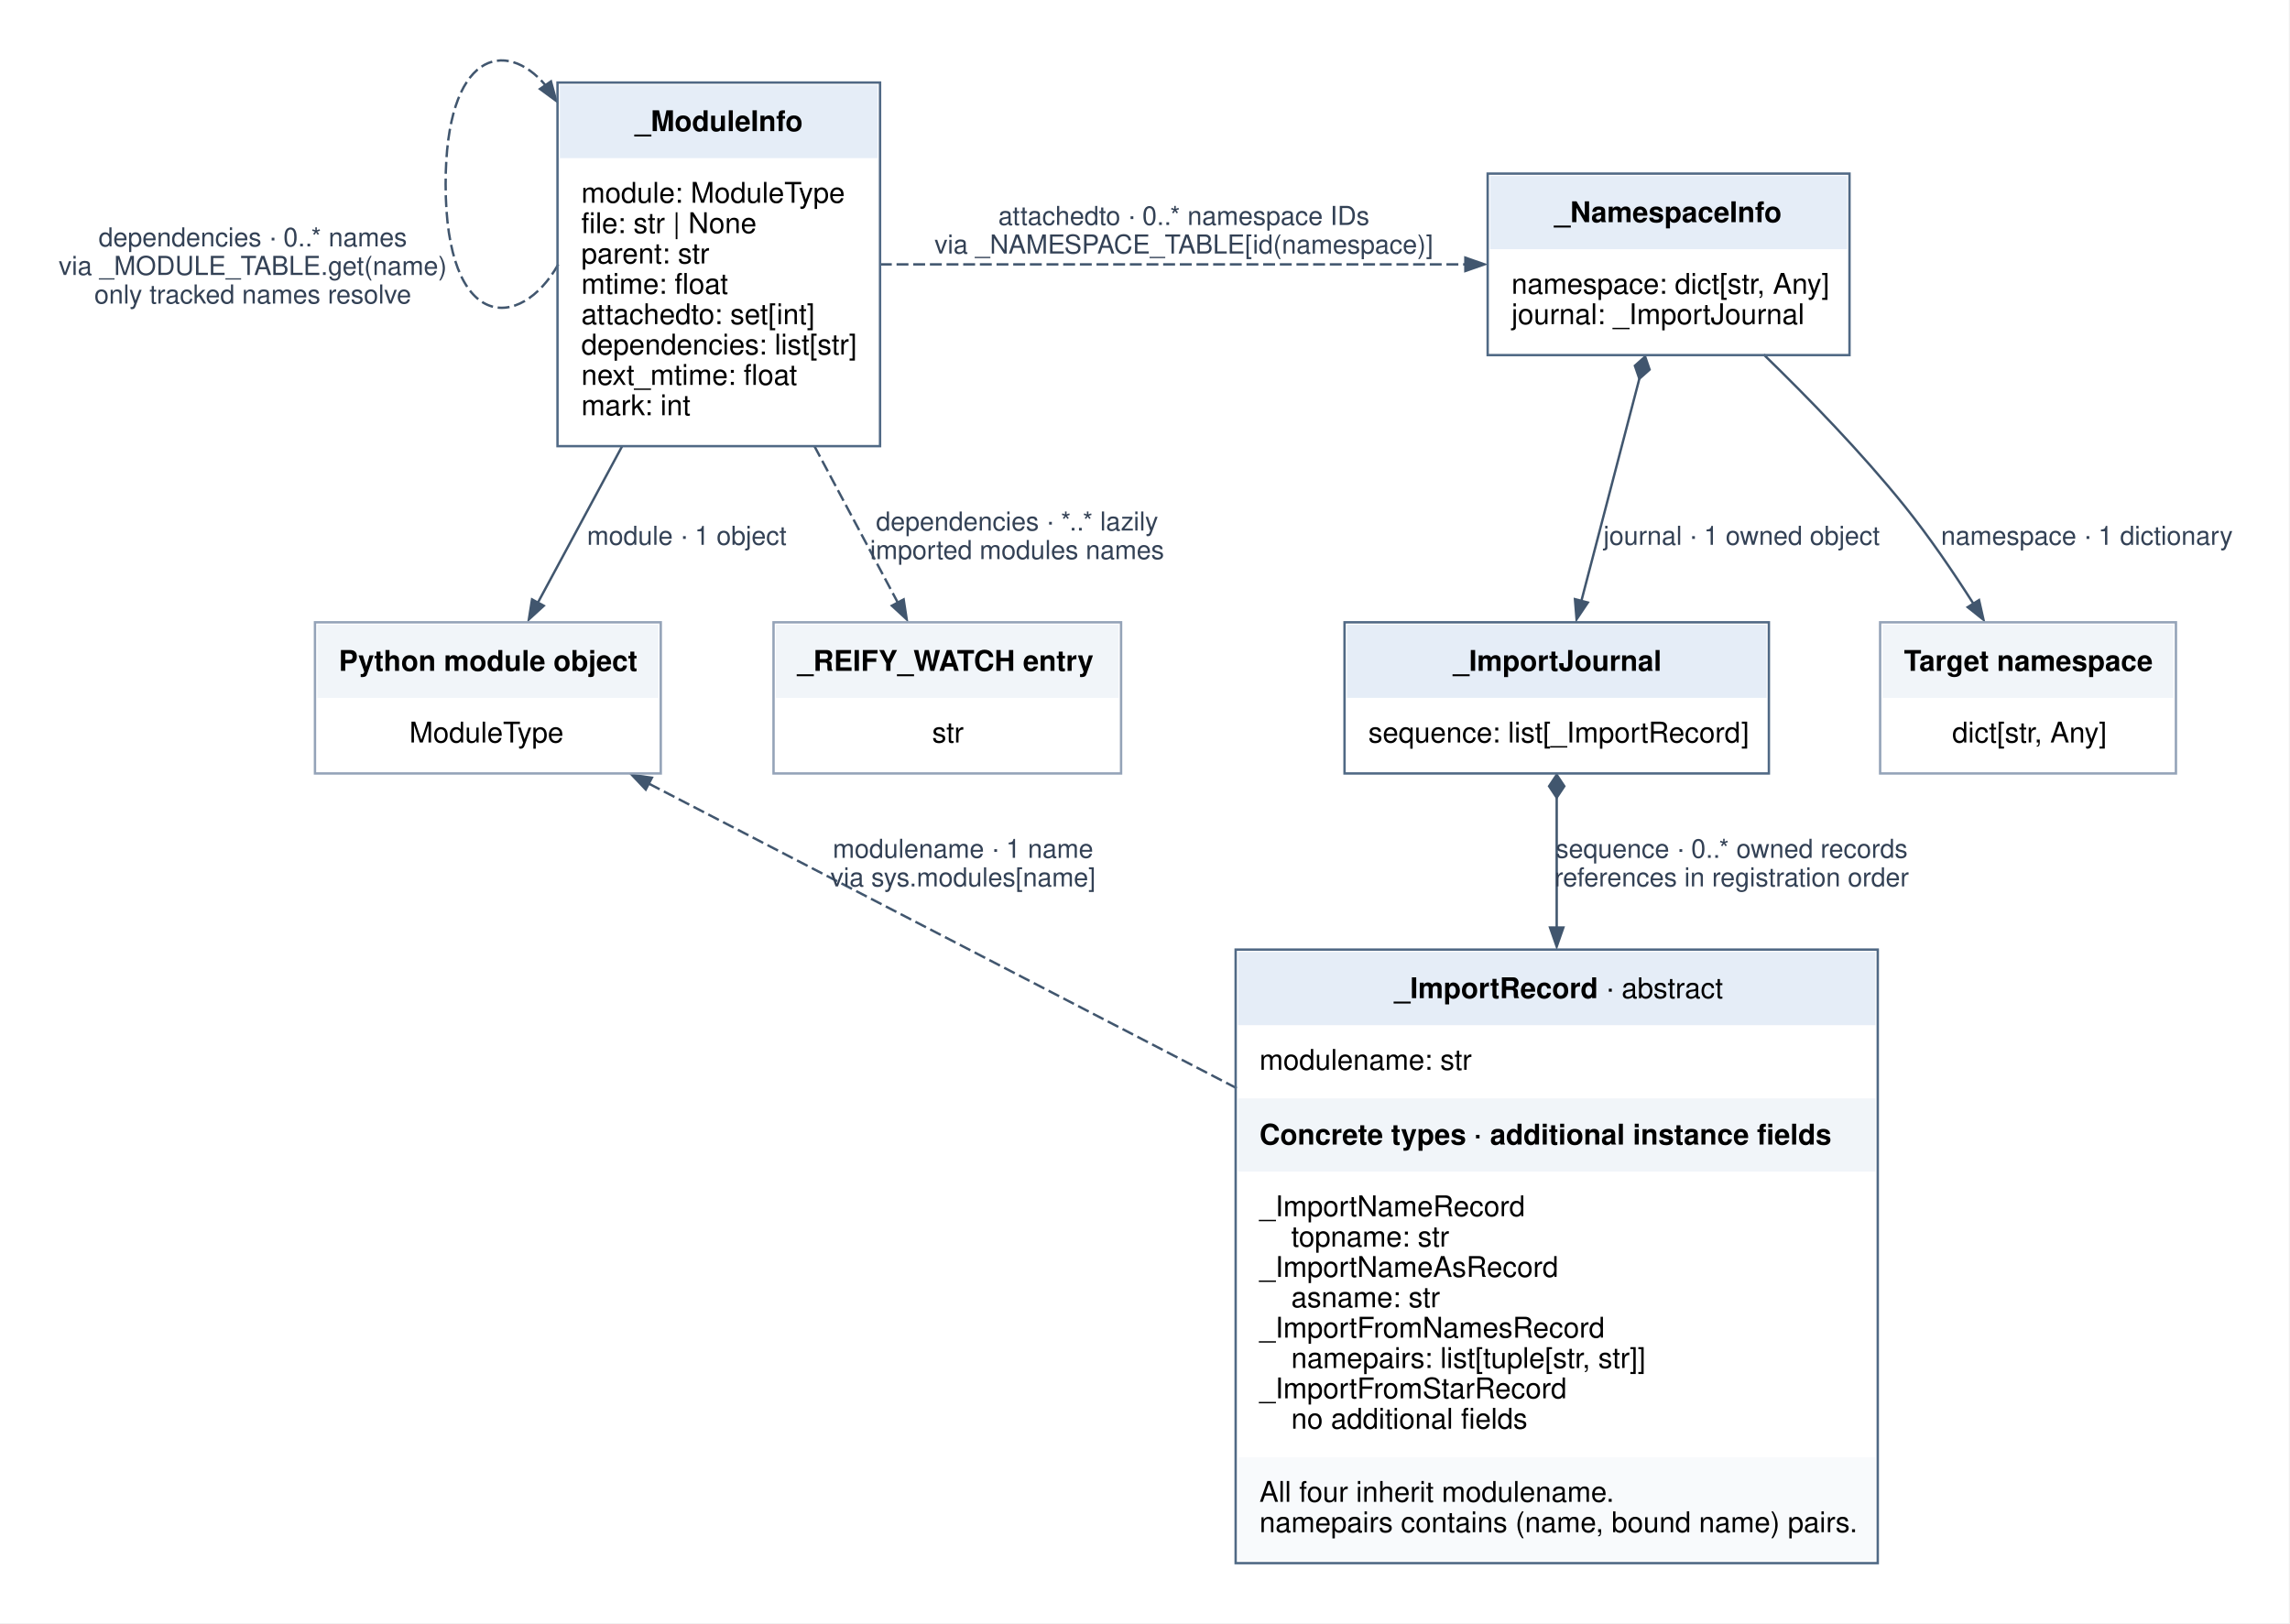
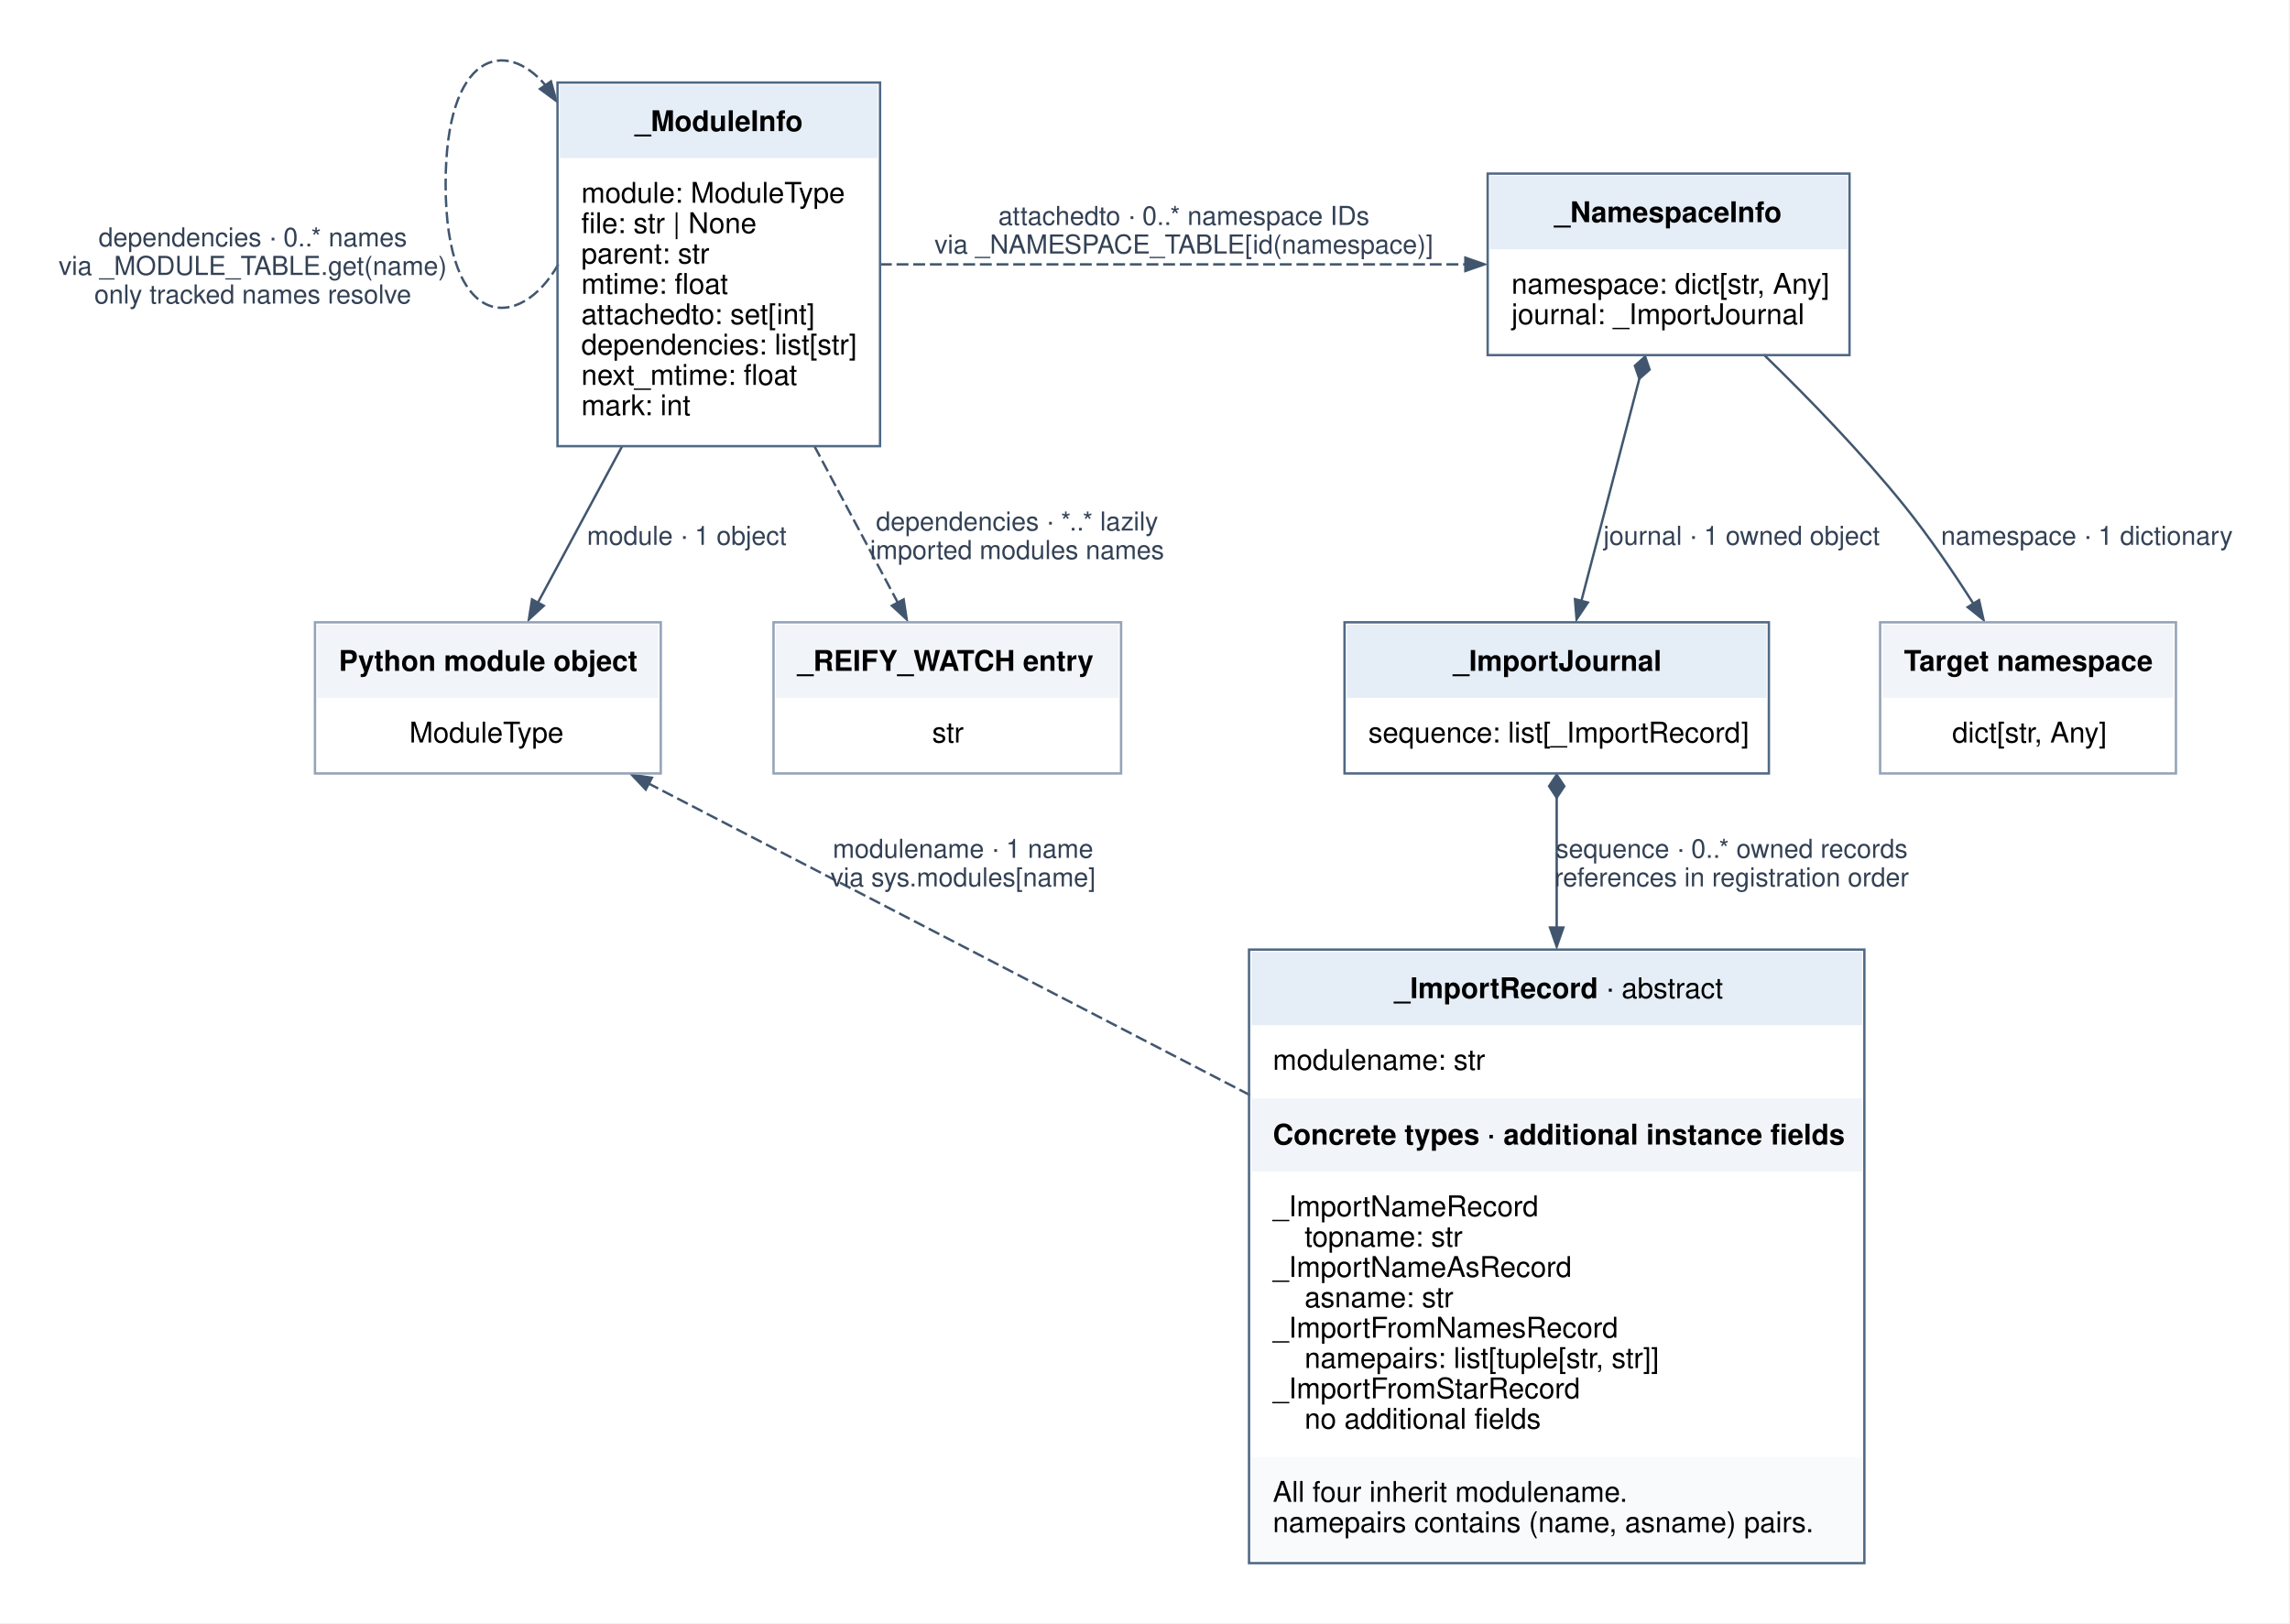
<svg xmlns="http://www.w3.org/2000/svg" width="962pt" height="682pt" viewBox="0.00 0.00 962.00 682.00">
  <g id="graph0" class="graph" transform="scale(1 1) rotate(0) translate(25.2 656.68)">
    <polygon fill="white" stroke="none" points="-25.2,25.2 -25.2,-656.68 936.3,-656.68 936.3,25.2 -25.2,25.2" />
    <g id="edge2" class="edge">
      <path fill="none" stroke="#41566e" stroke-dasharray="5,2" d="M209.33,-545.62C193.33,-517.28 162,-517.28 162,-579.34 162,-635.09 187.29,-640.75 204.03,-620.77" />
      <polygon fill="#41566e" stroke="#41566e" points="206.25,-622.48 208.47,-614.29 201.64,-619.31 206.25,-622.48" />
      <text xml:space="preserve" text-anchor="middle" x="81" y="-553.17" font-family="Helvetica,sans-Serif" font-size="11.00" fill="#334155">dependencies · 0..* names</text>
      <text xml:space="preserve" text-anchor="middle" x="81" y="-541.17" font-family="Helvetica,sans-Serif" font-size="11.00" fill="#334155">via _MODULE_TABLE.get(name)</text>
      <text xml:space="preserve" text-anchor="middle" x="81" y="-529.17" font-family="Helvetica,sans-Serif" font-size="11.00" fill="#334155">only tracked names resolve</text>
    </g>
    <g id="edge1" class="edge">
      <path fill="none" stroke="#41566e" stroke-dasharray="5,2" d="M344.43,-545.62C412.34,-545.62 517.14,-545.62 590.64,-545.62" />
      <polygon fill="#41566e" stroke="#41566e" points="590.38,-548.43 598.38,-545.63 590.38,-542.83 590.38,-548.43" />
      <text xml:space="preserve" text-anchor="middle" x="472.12" y="-562.17" font-family="Helvetica,sans-Serif" font-size="11.00" fill="#334155">attachedto · 0..* namespace IDs</text>
      <text xml:space="preserve" text-anchor="middle" x="472.12" y="-550.17" font-family="Helvetica,sans-Serif" font-size="11.00" fill="#334155">via _NAMESPACE_TABLE[id(namespace)]</text>
    </g>
    <g id="edge3" class="edge">
      <path fill="none" stroke="#41566e" d="M236.18,-469.28C223.97,-446.61 211.07,-422.65 200.69,-403.38" />
      <polygon fill="#41566e" stroke="#41566e" points="203.23,-402.2 196.97,-396.48 198.3,-404.86 203.23,-402.2" />
      <text xml:space="preserve" text-anchor="middle" x="263.32" y="-427.8" font-family="Helvetica,sans-Serif" font-size="11.00" fill="#334155">module · 1 object</text>
    </g>
    <g id="edge8" class="edge">
      <path fill="none" stroke="#41566e" stroke-dasharray="5,2" d="M316.91,-469.28C328.99,-446.61 341.76,-422.65 352.03,-403.38" />
      <polygon fill="#41566e" stroke="#41566e" points="354.41,-404.86 355.7,-396.49 349.47,-402.23 354.41,-404.86" />
      <text xml:space="preserve" text-anchor="middle" x="402.07" y="-433.8" font-family="Helvetica,sans-Serif" font-size="11.00" fill="#334155">dependencies · *..* lazily</text>
      <text xml:space="preserve" text-anchor="middle" x="402.07" y="-421.8" font-family="Helvetica,sans-Serif" font-size="11.00" fill="#334155">imported modules names</text>
    </g>
    <g id="edge5" class="edge">
      <path fill="none" stroke="#41566e" d="M663.48,-497.6C655.89,-468.51 646.26,-431.59 639.06,-404.02" />
      <polygon fill="#41566e" stroke="#41566e" points="663.47,-497.58 667.78,-501.41 665.9,-506.87 661.59,-503.03 663.47,-497.58" />
      <polygon fill="#41566e" stroke="#41566e" points="641.83,-403.55 637.1,-396.52 636.42,-404.97 641.83,-403.55" />
      <text xml:space="preserve" text-anchor="middle" x="706.44" y="-427.8" font-family="Helvetica,sans-Serif" font-size="11.00" fill="#334155">journal · 1 owned object</text>
    </g>
    <g id="edge4" class="edge">
      <path fill="none" stroke="#41566e" d="M715.73,-507.71C734.56,-489.43 756.78,-466.55 774.75,-444.25 785.15,-431.34 795.39,-416.3 803.99,-402.78" />
      <polygon fill="#41566e" stroke="#41566e" points="806.17,-404.58 808.05,-396.31 801.42,-401.6 806.17,-404.58" />
      <text xml:space="preserve" text-anchor="middle" x="851.48" y="-427.8" font-family="Helvetica,sans-Serif" font-size="11.00" fill="#334155">namespace · 1 dictionary</text>
    </g>
    <g id="edge6" class="edge">
      <path fill="none" stroke="#41566e" d="M628.75,-321.6C628.75,-305.84 628.75,-286.83 628.75,-266.99" />
      <polygon fill="#41566e" stroke="#41566e" points="628.75,-321.59 631.95,-326.39 628.75,-331.19 625.55,-326.39 628.75,-321.59" />
      <polygon fill="#41566e" stroke="#41566e" points="631.55,-267.02 628.75,-259.02 625.95,-267.02 631.55,-267.02" />
      <text xml:space="preserve" text-anchor="middle" x="702.25" y="-296.3" font-family="Helvetica,sans-Serif" font-size="11.00" fill="#334155">sequence · 0..* owned records</text>
      <text xml:space="preserve" text-anchor="middle" x="702.25" y="-284.3" font-family="Helvetica,sans-Serif" font-size="11.00" fill="#334155">references in registration order</text>
    </g>
    <g id="edge7" class="edge">
-       <path fill="none" stroke="#41566e" stroke-dasharray="5,2" d="M494.31,-199.53C412.76,-241.78 312.2,-293.88 247.07,-327.62" />
+       <path fill="none" stroke="#41566e" stroke-dasharray="5,2" d="M499.91,-196.62C417.49,-239.33 313.89,-293 247.25,-327.53" />
      <polygon fill="#41566e" stroke="#41566e" points="246.07,-324.99 240.25,-331.15 248.65,-329.96 246.07,-324.99" />
      <text xml:space="preserve" text-anchor="middle" x="379.36" y="-296.3" font-family="Helvetica,sans-Serif" font-size="11.00" fill="#334155">modulename · 1 name</text>
      <text xml:space="preserve" text-anchor="middle" x="379.36" y="-284.3" font-family="Helvetica,sans-Serif" font-size="11.00" fill="#334155">via sys.modules[name]</text>
    </g>
    <g id="node1" class="node">
      <polygon fill="#e5edf7" stroke="none" points="210,-590.25 210,-621 343.5,-621 343.5,-590.25 210,-590.25" />
      <text xml:space="preserve" text-anchor="start" x="241.5" y="-601.6" font-family="Helvetica,sans-Serif" font-weight="bold" font-size="12.00">_ModuleInfo</text>
      <text xml:space="preserve" text-anchor="start" x="219" y="-571.5" font-family="Helvetica,sans-Serif" font-size="12.00">module: ModuleType</text>
      <text xml:space="preserve" text-anchor="start" x="219" y="-558.75" font-family="Helvetica,sans-Serif" font-size="12.00">file: str | None</text>
      <text xml:space="preserve" text-anchor="start" x="219" y="-546" font-family="Helvetica,sans-Serif" font-size="12.00">parent: str</text>
      <text xml:space="preserve" text-anchor="start" x="219" y="-533.25" font-family="Helvetica,sans-Serif" font-size="12.00">mtime: float</text>
      <text xml:space="preserve" text-anchor="start" x="219" y="-520.5" font-family="Helvetica,sans-Serif" font-size="12.00">attachedto: set[int]</text>
      <text xml:space="preserve" text-anchor="start" x="219" y="-507.75" font-family="Helvetica,sans-Serif" font-size="12.00">dependencies: list[str]</text>
      <text xml:space="preserve" text-anchor="start" x="219" y="-495" font-family="Helvetica,sans-Serif" font-size="12.00">next_mtime: float</text>
      <text xml:space="preserve" text-anchor="start" x="219" y="-482.25" font-family="Helvetica,sans-Serif" font-size="12.00">mark: int</text>
      <polygon fill="none" stroke="#506985" points="209,-469.25 209,-622 344.5,-622 344.5,-469.25 209,-469.25" />
    </g>
    <g id="node2" class="node">
      <polygon fill="#e5edf7" stroke="none" points="600.75,-552 600.75,-582.75 750.75,-582.75 750.75,-552 600.75,-552" />
      <text xml:space="preserve" text-anchor="start" x="627.75" y="-563.35" font-family="Helvetica,sans-Serif" font-weight="bold" font-size="12.00">_NamespaceInfo</text>
      <text xml:space="preserve" text-anchor="start" x="609.75" y="-533.25" font-family="Helvetica,sans-Serif" font-size="12.00">namespace: dict[str, Any]</text>
      <text xml:space="preserve" text-anchor="start" x="609.75" y="-520.5" font-family="Helvetica,sans-Serif" font-size="12.00">journal: _ImportJournal</text>
      <polygon fill="none" stroke="#506985" points="599.75,-507.5 599.75,-583.75 751.75,-583.75 751.75,-507.5 599.75,-507.5" />
    </g>
    <g id="node3" class="node">
      <polygon fill="#e5edf7" stroke="none" points="540.62,-363.5 540.62,-394.25 716.88,-394.25 716.88,-363.5 540.62,-363.5" />
      <text xml:space="preserve" text-anchor="start" x="585.25" y="-374.85" font-family="Helvetica,sans-Serif" font-weight="bold" font-size="12.00">_ImportJournal</text>
      <text xml:space="preserve" text-anchor="start" x="549.62" y="-344.75" font-family="Helvetica,sans-Serif" font-size="12.00">sequence: list[_ImportRecord]</text>
      <polygon fill="none" stroke="#506985" points="539.62,-331.75 539.62,-395.25 717.88,-395.25 717.88,-331.75 539.62,-331.75" />
    </g>
    <g id="node4" class="node">
-       <polygon fill="#e5edf7" stroke="none" points="494.88,-226 494.88,-256.75 762.62,-256.75 762.62,-226 494.88,-226" />
+       <polygon fill="#e5edf7" stroke="none" points="500.5,-226 500.5,-256.75 757,-256.75 757,-226 500.5,-226" />
      <text xml:space="preserve" text-anchor="start" x="560.5" y="-237.35" font-family="Helvetica,sans-Serif" font-weight="bold" font-size="12.00">_ImportRecord</text>
      <text xml:space="preserve" text-anchor="start" x="646" y="-237.35" font-family="Helvetica,sans-Serif" font-size="12.00"> · abstract</text>
-       <text xml:space="preserve" text-anchor="start" x="503.88" y="-207.25" font-family="Helvetica,sans-Serif" font-size="12.00">modulename: str</text>
-       <polygon fill="#f1f5f9" stroke="none" points="494.88,-164.5 494.88,-195.25 762.62,-195.25 762.62,-164.5 494.88,-164.5" />
-       <text xml:space="preserve" text-anchor="start" x="503.88" y="-175.85" font-family="Helvetica,sans-Serif" font-weight="bold" font-size="12.00">Concrete types · additional instance fields</text>
-       <text xml:space="preserve" text-anchor="start" x="503.88" y="-145.75" font-family="Helvetica,sans-Serif" font-size="12.00">_ImportNameRecord</text>
-       <text xml:space="preserve" text-anchor="start" x="503.88" y="-133" font-family="Helvetica,sans-Serif" font-size="12.00">    topname: str</text>
-       <text xml:space="preserve" text-anchor="start" x="503.88" y="-120.25" font-family="Helvetica,sans-Serif" font-size="12.00">_ImportNameAsRecord</text>
-       <text xml:space="preserve" text-anchor="start" x="503.88" y="-107.5" font-family="Helvetica,sans-Serif" font-size="12.00">    asname: str</text>
-       <text xml:space="preserve" text-anchor="start" x="503.88" y="-94.75" font-family="Helvetica,sans-Serif" font-size="12.00">_ImportFromNamesRecord</text>
-       <text xml:space="preserve" text-anchor="start" x="503.88" y="-82" font-family="Helvetica,sans-Serif" font-size="12.00">    namepairs: list[tuple[str, str]]</text>
-       <text xml:space="preserve" text-anchor="start" x="503.88" y="-69.25" font-family="Helvetica,sans-Serif" font-size="12.00">_ImportFromStarRecord</text>
-       <text xml:space="preserve" text-anchor="start" x="503.88" y="-56.5" font-family="Helvetica,sans-Serif" font-size="12.00">    no additional fields</text>
-       <polygon fill="#f8fafc" stroke="none" points="494.88,-1 494.88,-44.5 762.62,-44.5 762.62,-1 494.88,-1" />
-       <text xml:space="preserve" text-anchor="start" x="503.88" y="-25.75" font-family="Helvetica,sans-Serif" font-size="12.00">All four inherit modulename.</text>
-       <text xml:space="preserve" text-anchor="start" x="503.88" y="-13" font-family="Helvetica,sans-Serif" font-size="12.00">namepairs contains (name, bound name) pairs.</text>
-       <polygon fill="none" stroke="#506985" points="493.88,0 493.88,-257.75 763.62,-257.75 763.62,0 493.88,0" />
+       <text xml:space="preserve" text-anchor="start" x="509.5" y="-207.25" font-family="Helvetica,sans-Serif" font-size="12.00">modulename: str</text>
+       <polygon fill="#f1f5f9" stroke="none" points="500.5,-164.5 500.5,-195.25 757,-195.25 757,-164.5 500.5,-164.5" />
+       <text xml:space="preserve" text-anchor="start" x="509.5" y="-175.85" font-family="Helvetica,sans-Serif" font-weight="bold" font-size="12.00">Concrete types · additional instance fields</text>
+       <text xml:space="preserve" text-anchor="start" x="509.5" y="-145.75" font-family="Helvetica,sans-Serif" font-size="12.00">_ImportNameRecord</text>
+       <text xml:space="preserve" text-anchor="start" x="509.5" y="-133" font-family="Helvetica,sans-Serif" font-size="12.00">    topname: str</text>
+       <text xml:space="preserve" text-anchor="start" x="509.5" y="-120.25" font-family="Helvetica,sans-Serif" font-size="12.00">_ImportNameAsRecord</text>
+       <text xml:space="preserve" text-anchor="start" x="509.5" y="-107.5" font-family="Helvetica,sans-Serif" font-size="12.00">    asname: str</text>
+       <text xml:space="preserve" text-anchor="start" x="509.5" y="-94.75" font-family="Helvetica,sans-Serif" font-size="12.00">_ImportFromNamesRecord</text>
+       <text xml:space="preserve" text-anchor="start" x="509.5" y="-82" font-family="Helvetica,sans-Serif" font-size="12.00">    namepairs: list[tuple[str, str]]</text>
+       <text xml:space="preserve" text-anchor="start" x="509.5" y="-69.25" font-family="Helvetica,sans-Serif" font-size="12.00">_ImportFromStarRecord</text>
+       <text xml:space="preserve" text-anchor="start" x="509.5" y="-56.5" font-family="Helvetica,sans-Serif" font-size="12.00">    no additional fields</text>
+       <polygon fill="#f8fafc" stroke="none" points="500.5,-1 500.5,-44.5 757,-44.5 757,-1 500.5,-1" />
+       <text xml:space="preserve" text-anchor="start" x="509.5" y="-25.75" font-family="Helvetica,sans-Serif" font-size="12.00">All four inherit modulename.</text>
+       <text xml:space="preserve" text-anchor="start" x="509.5" y="-13" font-family="Helvetica,sans-Serif" font-size="12.00">namepairs contains (name, asname) pairs.</text>
+       <polygon fill="none" stroke="#506985" points="499.5,0 499.5,-257.75 758,-257.75 758,0 499.5,0" />
    </g>
    <g id="node5" class="node">
      <polygon fill="#f1f5f9" stroke="none" points="108.12,-363.5 108.12,-394.25 251.38,-394.25 251.38,-363.5 108.12,-363.5" />
      <text xml:space="preserve" text-anchor="start" x="117.12" y="-374.85" font-family="Helvetica,sans-Serif" font-weight="bold" font-size="12.00">Python module object</text>
      <text xml:space="preserve" text-anchor="start" x="146.75" y="-344.75" font-family="Helvetica,sans-Serif" font-size="12.00">ModuleType</text>
      <polygon fill="none" stroke="#94a3b8" points="107.12,-331.75 107.12,-395.25 252.38,-395.25 252.38,-331.75 107.12,-331.75" />
    </g>
    <g id="node6" class="node">
      <polygon fill="#f1f5f9" stroke="none" points="765.62,-363.5 765.62,-394.25 887.88,-394.25 887.88,-363.5 765.62,-363.5" />
      <text xml:space="preserve" text-anchor="start" x="774.62" y="-374.85" font-family="Helvetica,sans-Serif" font-weight="bold" font-size="12.00">Target namespace</text>
      <text xml:space="preserve" text-anchor="start" x="794.88" y="-344.75" font-family="Helvetica,sans-Serif" font-size="12.00">dict[str, Any]</text>
      <polygon fill="none" stroke="#94a3b8" points="764.62,-331.75 764.62,-395.25 888.88,-395.25 888.88,-331.75 764.62,-331.75" />
    </g>
    <g id="node7" class="node">
      <polygon fill="#f1f5f9" stroke="none" points="300.75,-363.5 300.75,-394.25 444.75,-394.25 444.75,-363.5 300.75,-363.5" />
      <text xml:space="preserve" text-anchor="start" x="309.75" y="-374.85" font-family="Helvetica,sans-Serif" font-weight="bold" font-size="12.00">_REIFY_WATCH entry</text>
      <text xml:space="preserve" text-anchor="start" x="366.38" y="-344.75" font-family="Helvetica,sans-Serif" font-size="12.00">str</text>
      <polygon fill="none" stroke="#94a3b8" points="299.75,-331.75 299.75,-395.25 445.75,-395.25 445.75,-331.75 299.75,-331.75" />
    </g>
  </g>
</svg>
